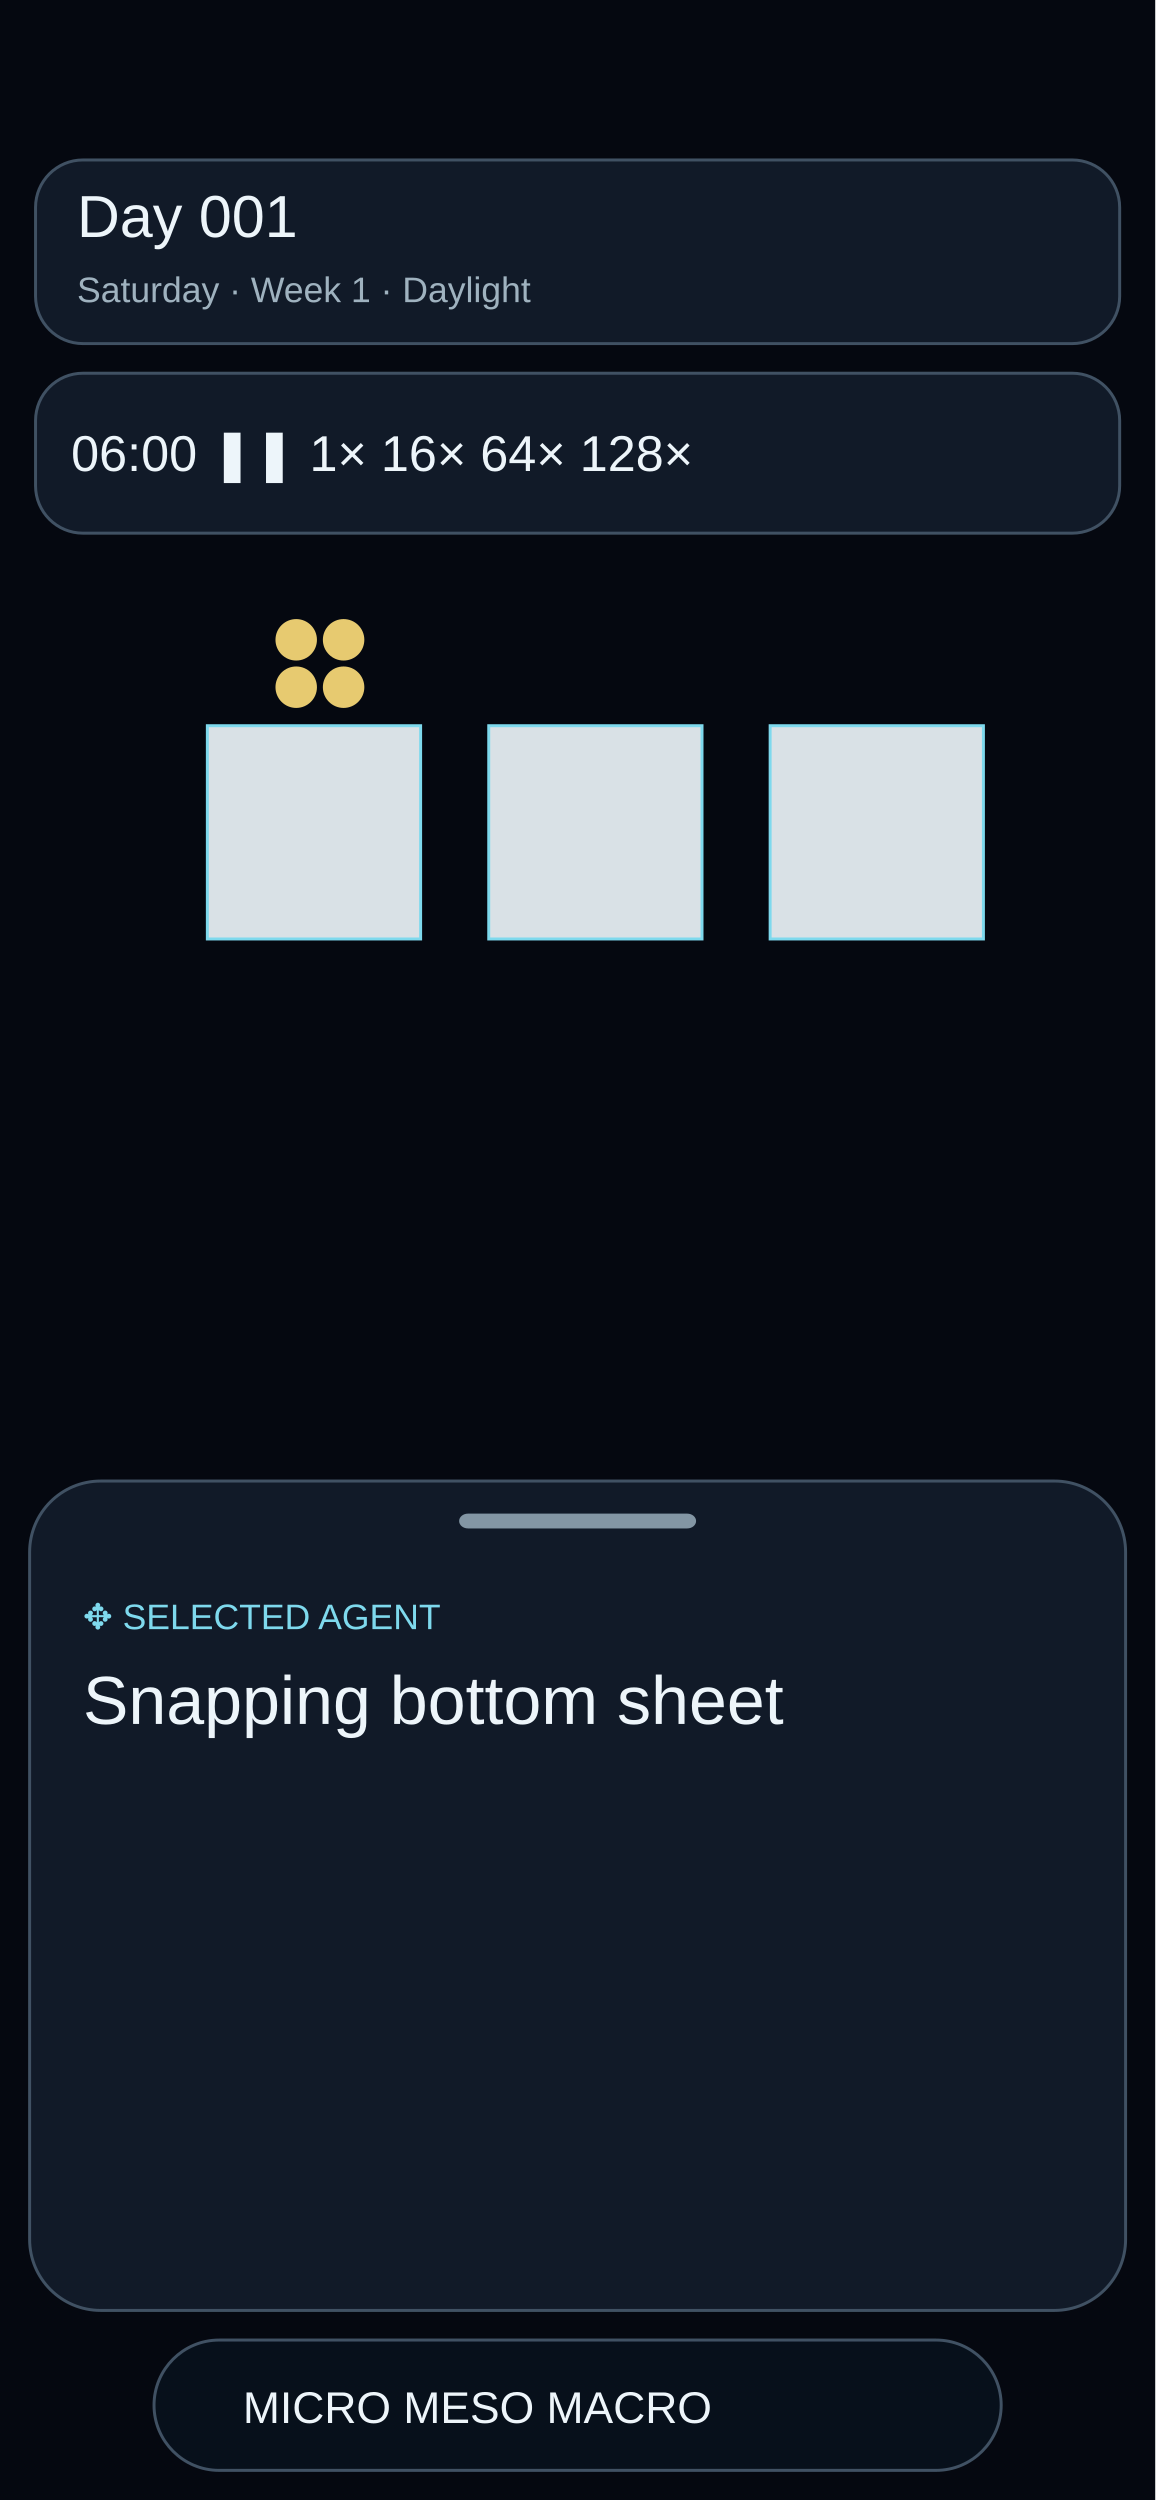
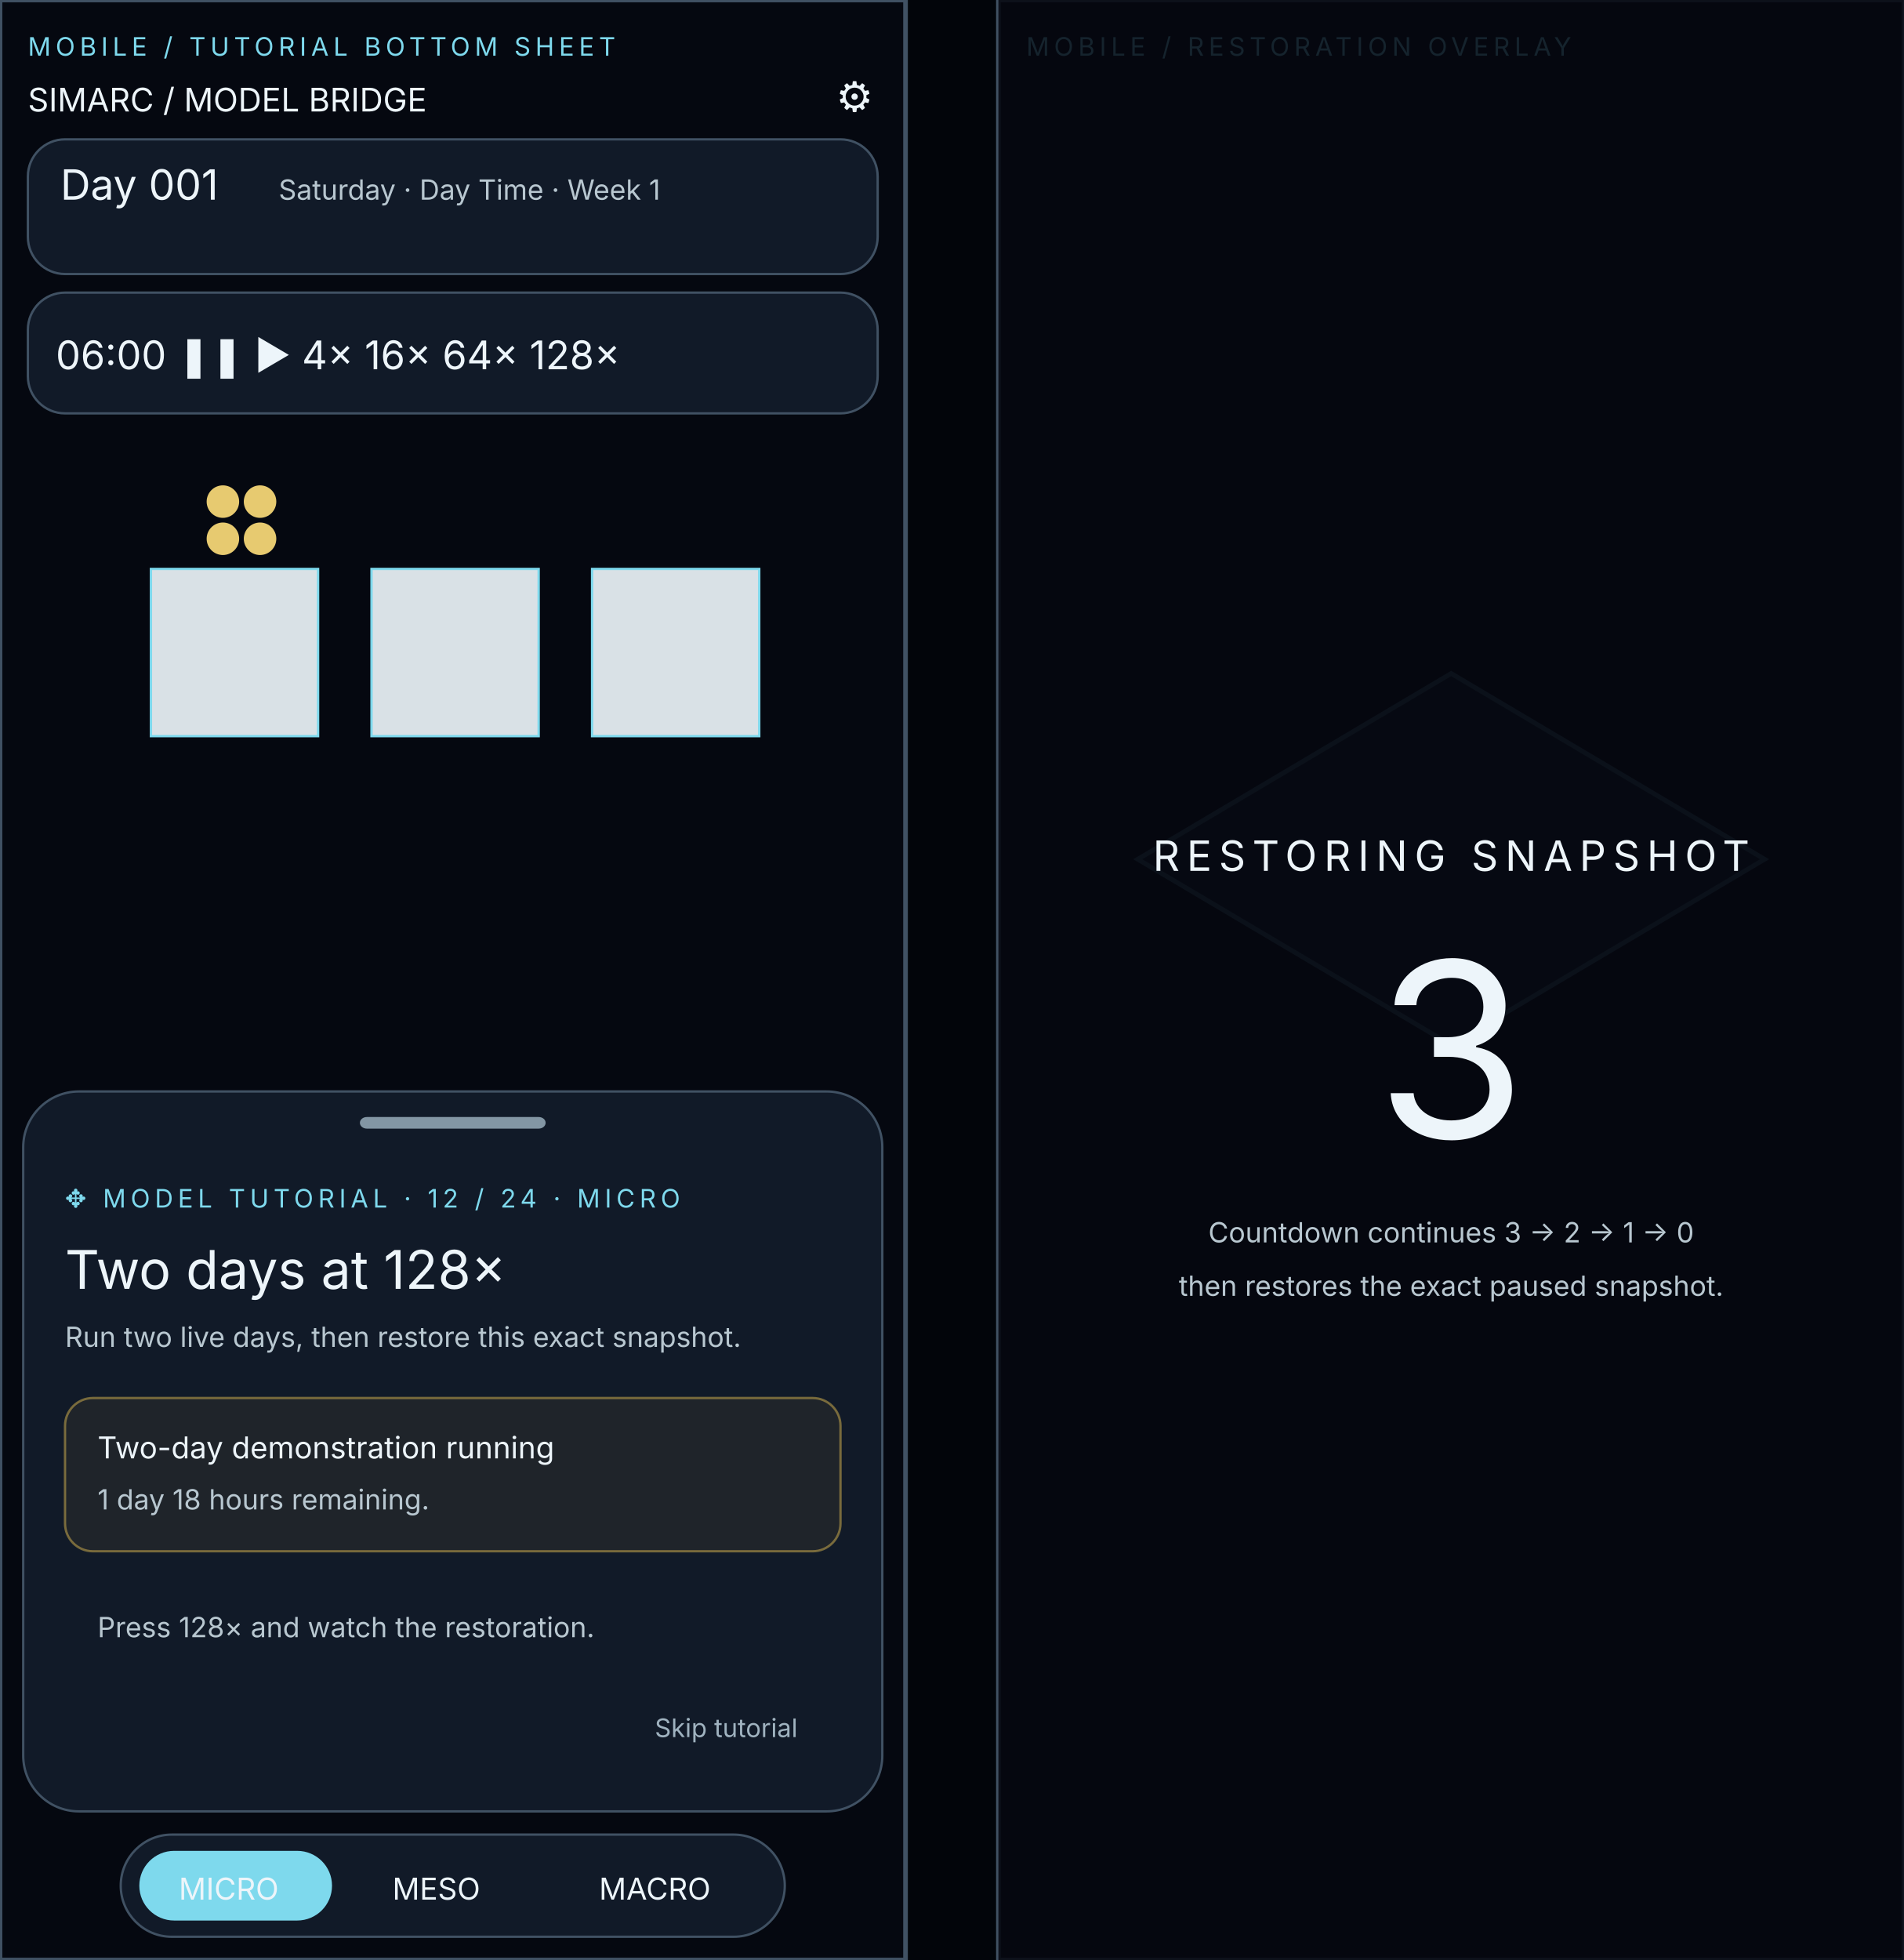
- <svg xmlns="http://www.w3.org/2000/svg" width="390" height="844" viewBox="0 0 390 844">
-   <rect width="390" height="844" fill="#050810" />
-   <rect x="12" y="54" width="366" height="62" rx="16" fill="#111a28" stroke="#405163" />
-   <text x="26" y="80" fill="#edf5fa" font-family="Arial" font-size="20">Day 001</text>
-   <text x="26" y="102" fill="#9fb2bf" font-family="Arial" font-size="12">Saturday · Week 1 · Daylight</text>
-   <rect x="12" y="126" width="366" height="54" rx="16" fill="#111a28" stroke="#405163" />
-   <text x="24" y="159" fill="#edf5fa" font-family="Arial" font-size="17">06:00  ❚❚  1×  16×  64×  128×</text>
-   <g fill="#d9e1e6" stroke="#7ed9ed">
-     <rect x="70" y="245" width="72" height="72" />
-     <rect x="165" y="245" width="72" height="72" />
-     <rect x="260" y="245" width="72" height="72" />
+ <svg xmlns="http://www.w3.org/2000/svg" width="820" height="844" viewBox="0 0 820 844">
+   <style>
+     text { font-family: Inter, Arial, sans-serif; fill: #edf5fa; }
+     .frame { fill: #050810; stroke: #405163; stroke-width: 2; }
+     .panel { fill: #111a28; stroke: #405163; }
+     .muted { fill: #9fb2bf; }
+     .accent { fill: #7ed9ed; }
+     .label { fill: #7ed9ed; font-size: 11px; letter-spacing: 2px; }
+     .body { fill: #b8c7d0; font-size: 12px; }
+   </style>
+   <rect width="820" height="844" fill="#02050a" />
+   <g id="Mobile_Tutorial" transform="translate(0 0)">
+     <rect class="frame" width="390" height="844" />
+     <text class="label" x="12" y="24">MOBILE / TUTORIAL BOTTOM SHEET</text>
+     <text x="12" y="48" font-size="14">SIMARC / MODEL BRIDGE</text>
+     <text x="360" y="48" font-size="18">⚙</text>
+     <rect class="panel" x="12" y="60" width="366" height="58" rx="16" />
+     <text x="26" y="86" font-size="18">Day 001</text>
+     <text class="body" x="120" y="86">Saturday · Day Time · Week 1</text>
+     <rect class="panel" x="12" y="126" width="366" height="52" rx="16" />
+     <text x="24" y="159" font-size="17">06:00  ❚❚  ▶  4×  16×  64×  128×</text>
+     <g fill="#d9e1e6" stroke="#7ed9ed">
+       <rect x="65" y="245" width="72" height="72" />
+       <rect x="160" y="245" width="72" height="72" />
+       <rect x="255" y="245" width="72" height="72" />
+     </g>
+     <g fill="#e7ca70">
+       <circle cx="96" cy="232" r="7" />
+       <circle cx="112" cy="232" r="7" />
+       <circle cx="96" cy="216" r="7" />
+       <circle cx="112" cy="216" r="7" />
+     </g>
+     <rect class="panel" x="10" y="470" width="370" height="310" rx="24" />
+     <rect x="155" y="481" width="80" height="5" rx="3" fill="#8396a4" />
+     <text class="label" x="28" y="520">✥ MODEL TUTORIAL · 12 / 24 · MICRO</text>
+     <text x="28" y="555" font-size="23">Two days at 128×</text>
+     <text class="body" x="28" y="580">Run two live days, then restore this exact snapshot.</text>
+     <rect x="28" y="602" width="334" height="66" rx="12" fill="#f3cc5510" stroke="#f3cc5570" />
+     <text x="42" y="628" fill="#e9d893" font-size="13">Two-day demonstration running</text>
+     <text class="body" x="42" y="650">1 day 18 hours remaining.</text>
+     <text class="body" x="42" y="705">Press 128× and watch the restoration.</text>
+     <text class="muted" x="282" y="748" font-size="11">Skip tutorial</text>
+     <rect class="panel" x="52" y="790" width="286" height="44" rx="22" />
+     <rect class="accent" x="60" y="797" width="83" height="30" rx="15" />
+     <text x="77" y="818" fill="#07111b" font-size="13">MICRO</text>
+     <text x="169" y="818" font-size="13">MESO</text>
+     <text x="258" y="818" font-size="13">MACRO</text>
  </g>
-   <g fill="#e7ca70">
-     <circle cx="100" cy="232" r="7" />
-     <circle cx="116" cy="232" r="7" />
-     <circle cx="100" cy="216" r="7" />
-     <circle cx="116" cy="216" r="7" />
+   <g id="Mobile_Restore" transform="translate(430 0)">
+     <rect class="frame" width="390" height="844" />
+     <text class="label" x="12" y="24">MOBILE / RESTORATION OVERLAY</text>
+     <path d="M60 370 195 290 330 370 195 450Z" fill="#101a27" stroke="#365062" stroke-width="2" />
+     <rect width="390" height="844" fill="#050810dd" />
+     <text x="195" y="375" text-anchor="middle" font-size="18" letter-spacing="3">RESTORING SNAPSHOT</text>
+     <text x="195" y="490" text-anchor="middle" fill="#f3cc55" font-size="105">3</text>
+     <text class="body" x="195" y="535" text-anchor="middle">Countdown continues 3 → 2 → 1 → 0</text>
+     <text class="body" x="195" y="558" text-anchor="middle">then restores the exact paused snapshot.</text>
  </g>
-   <rect x="10" y="500" width="370" height="280" rx="24" fill="#111a28" stroke="#405163" />
-   <rect x="155" y="511" width="80" height="5" rx="3" fill="#8396a4" />
-   <text x="28" y="550" fill="#7ed9ed" font-family="Arial" font-size="12">✥ SELECTED AGENT</text>
-   <text x="28" y="582" fill="#edf5fa" font-family="Arial" font-size="23">Snapping bottom sheet</text>
-   <rect x="52" y="790" width="286" height="44" rx="22" fill="#07101b" stroke="#405163" />
-   <text x="82" y="818" fill="#edf5fa" font-family="Arial" font-size="15">MICRO     MESO     MACRO</text>
</svg>
